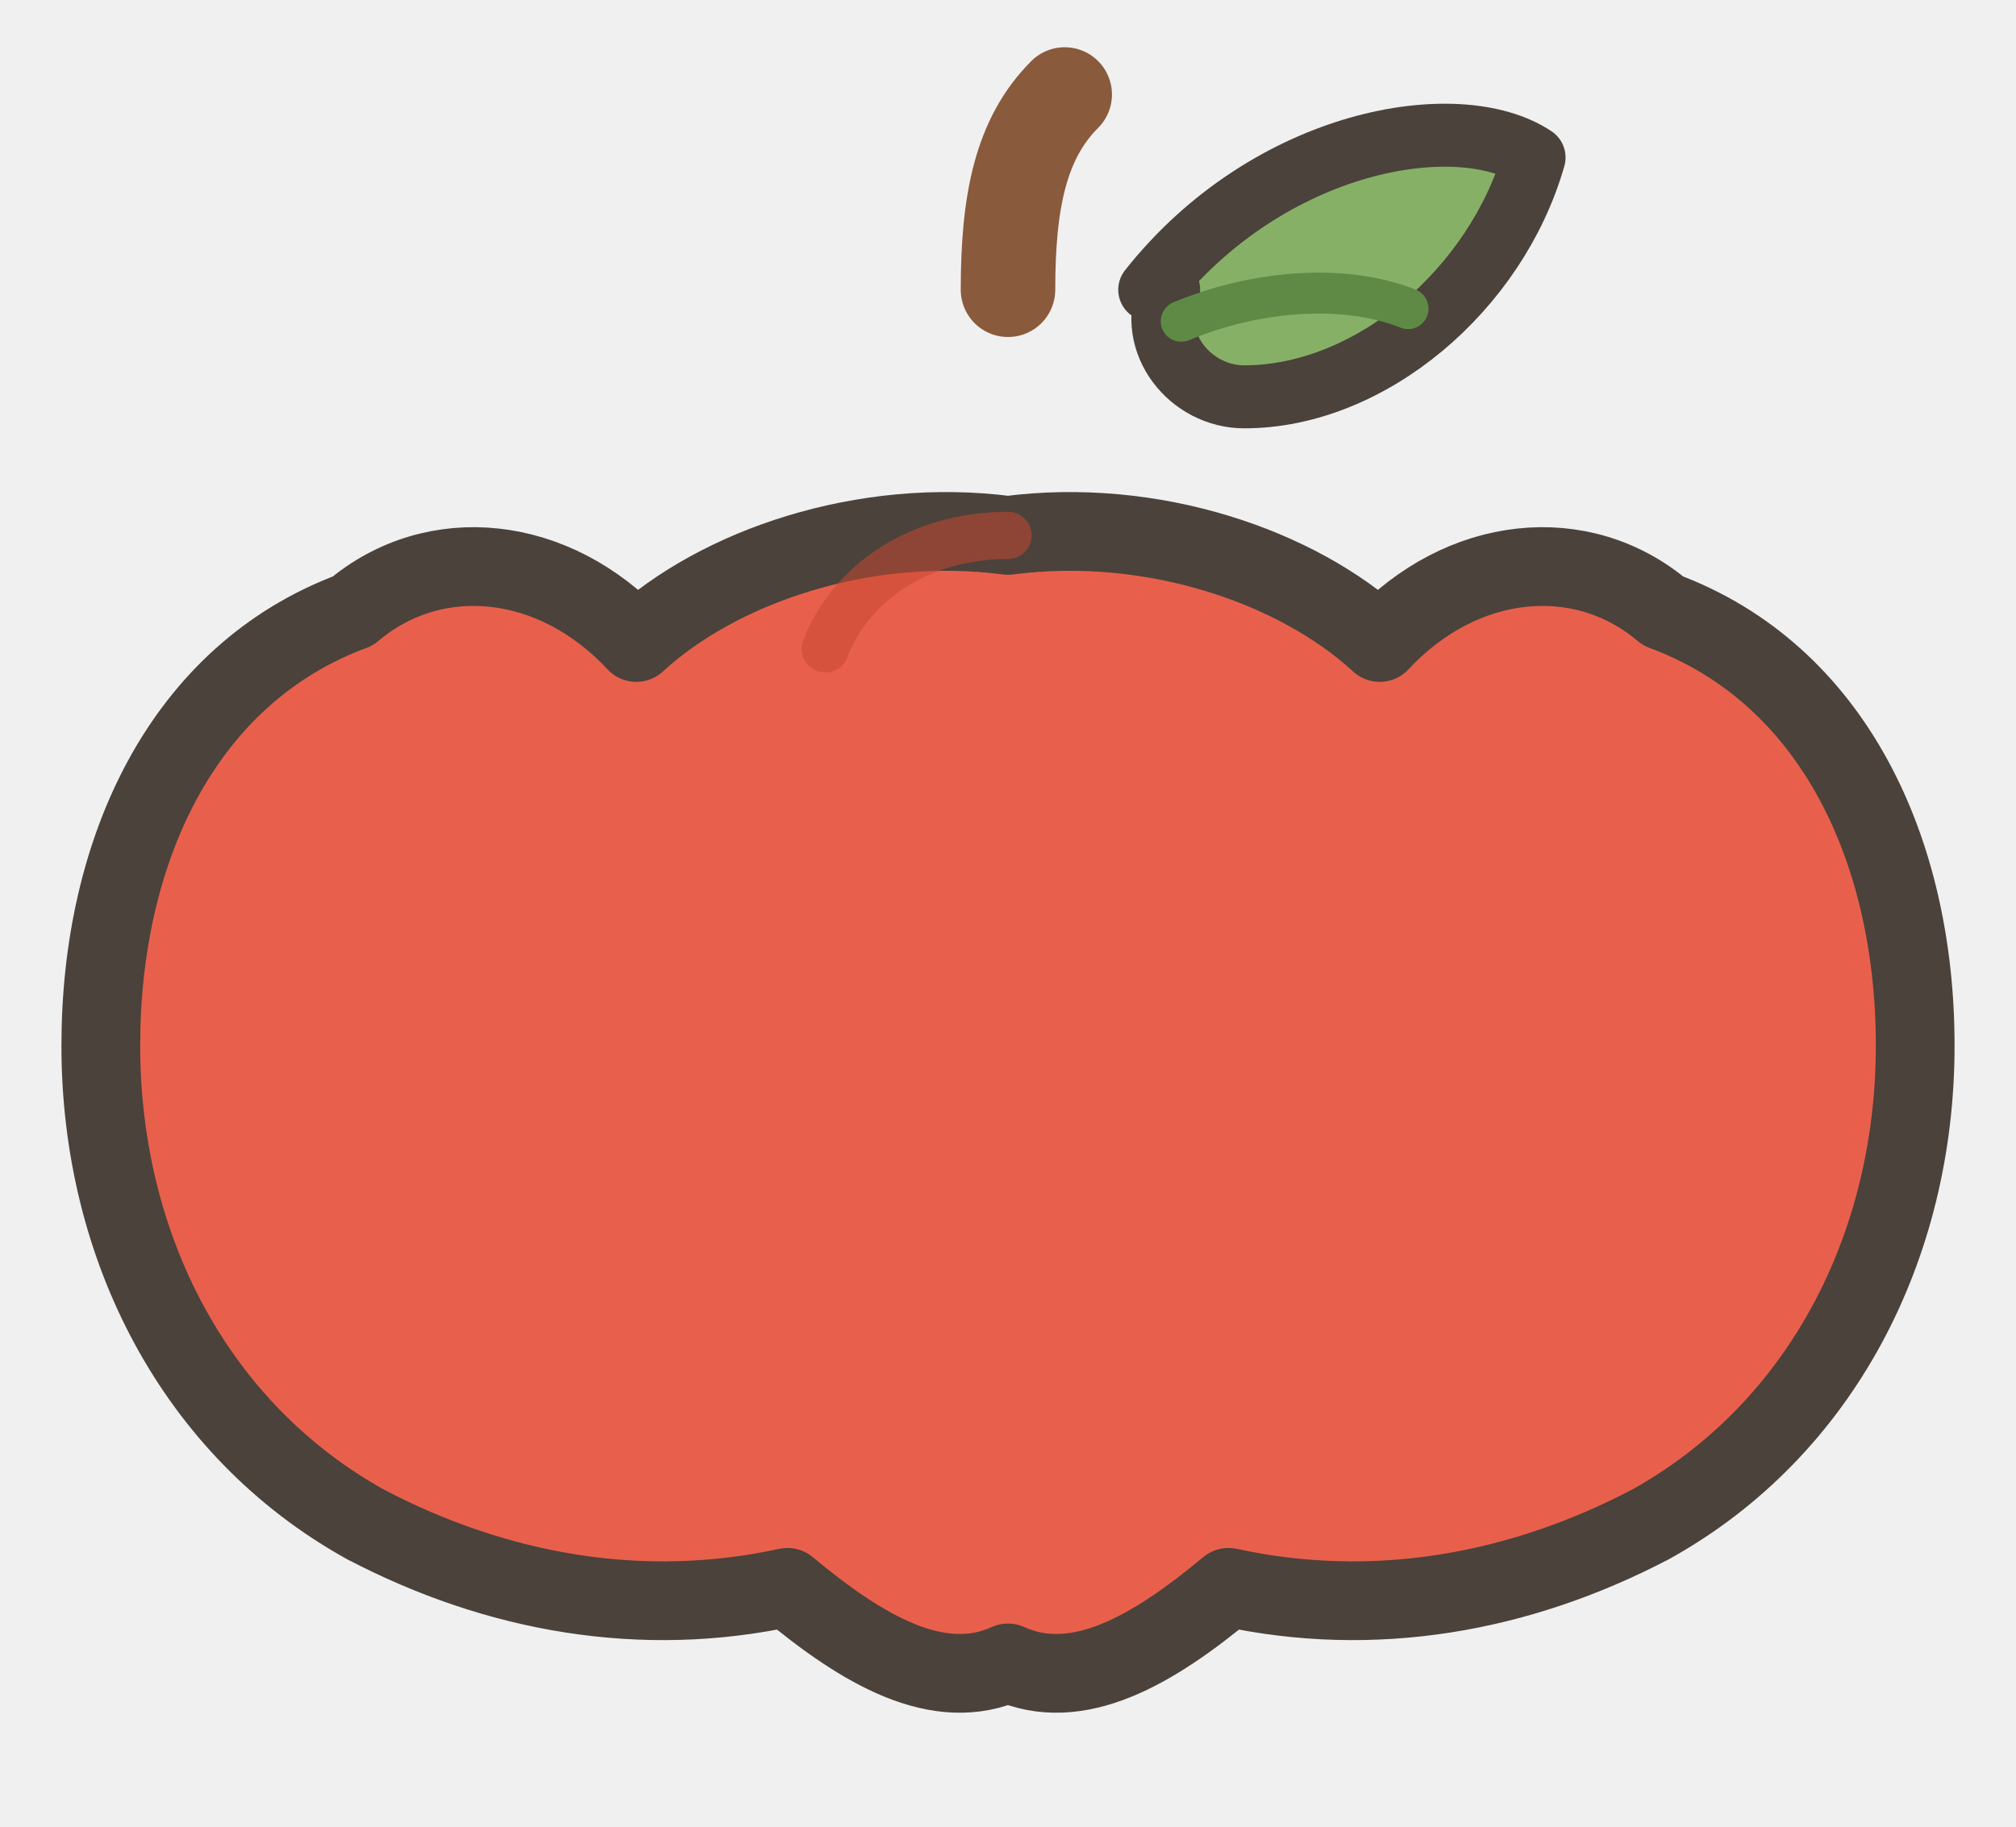
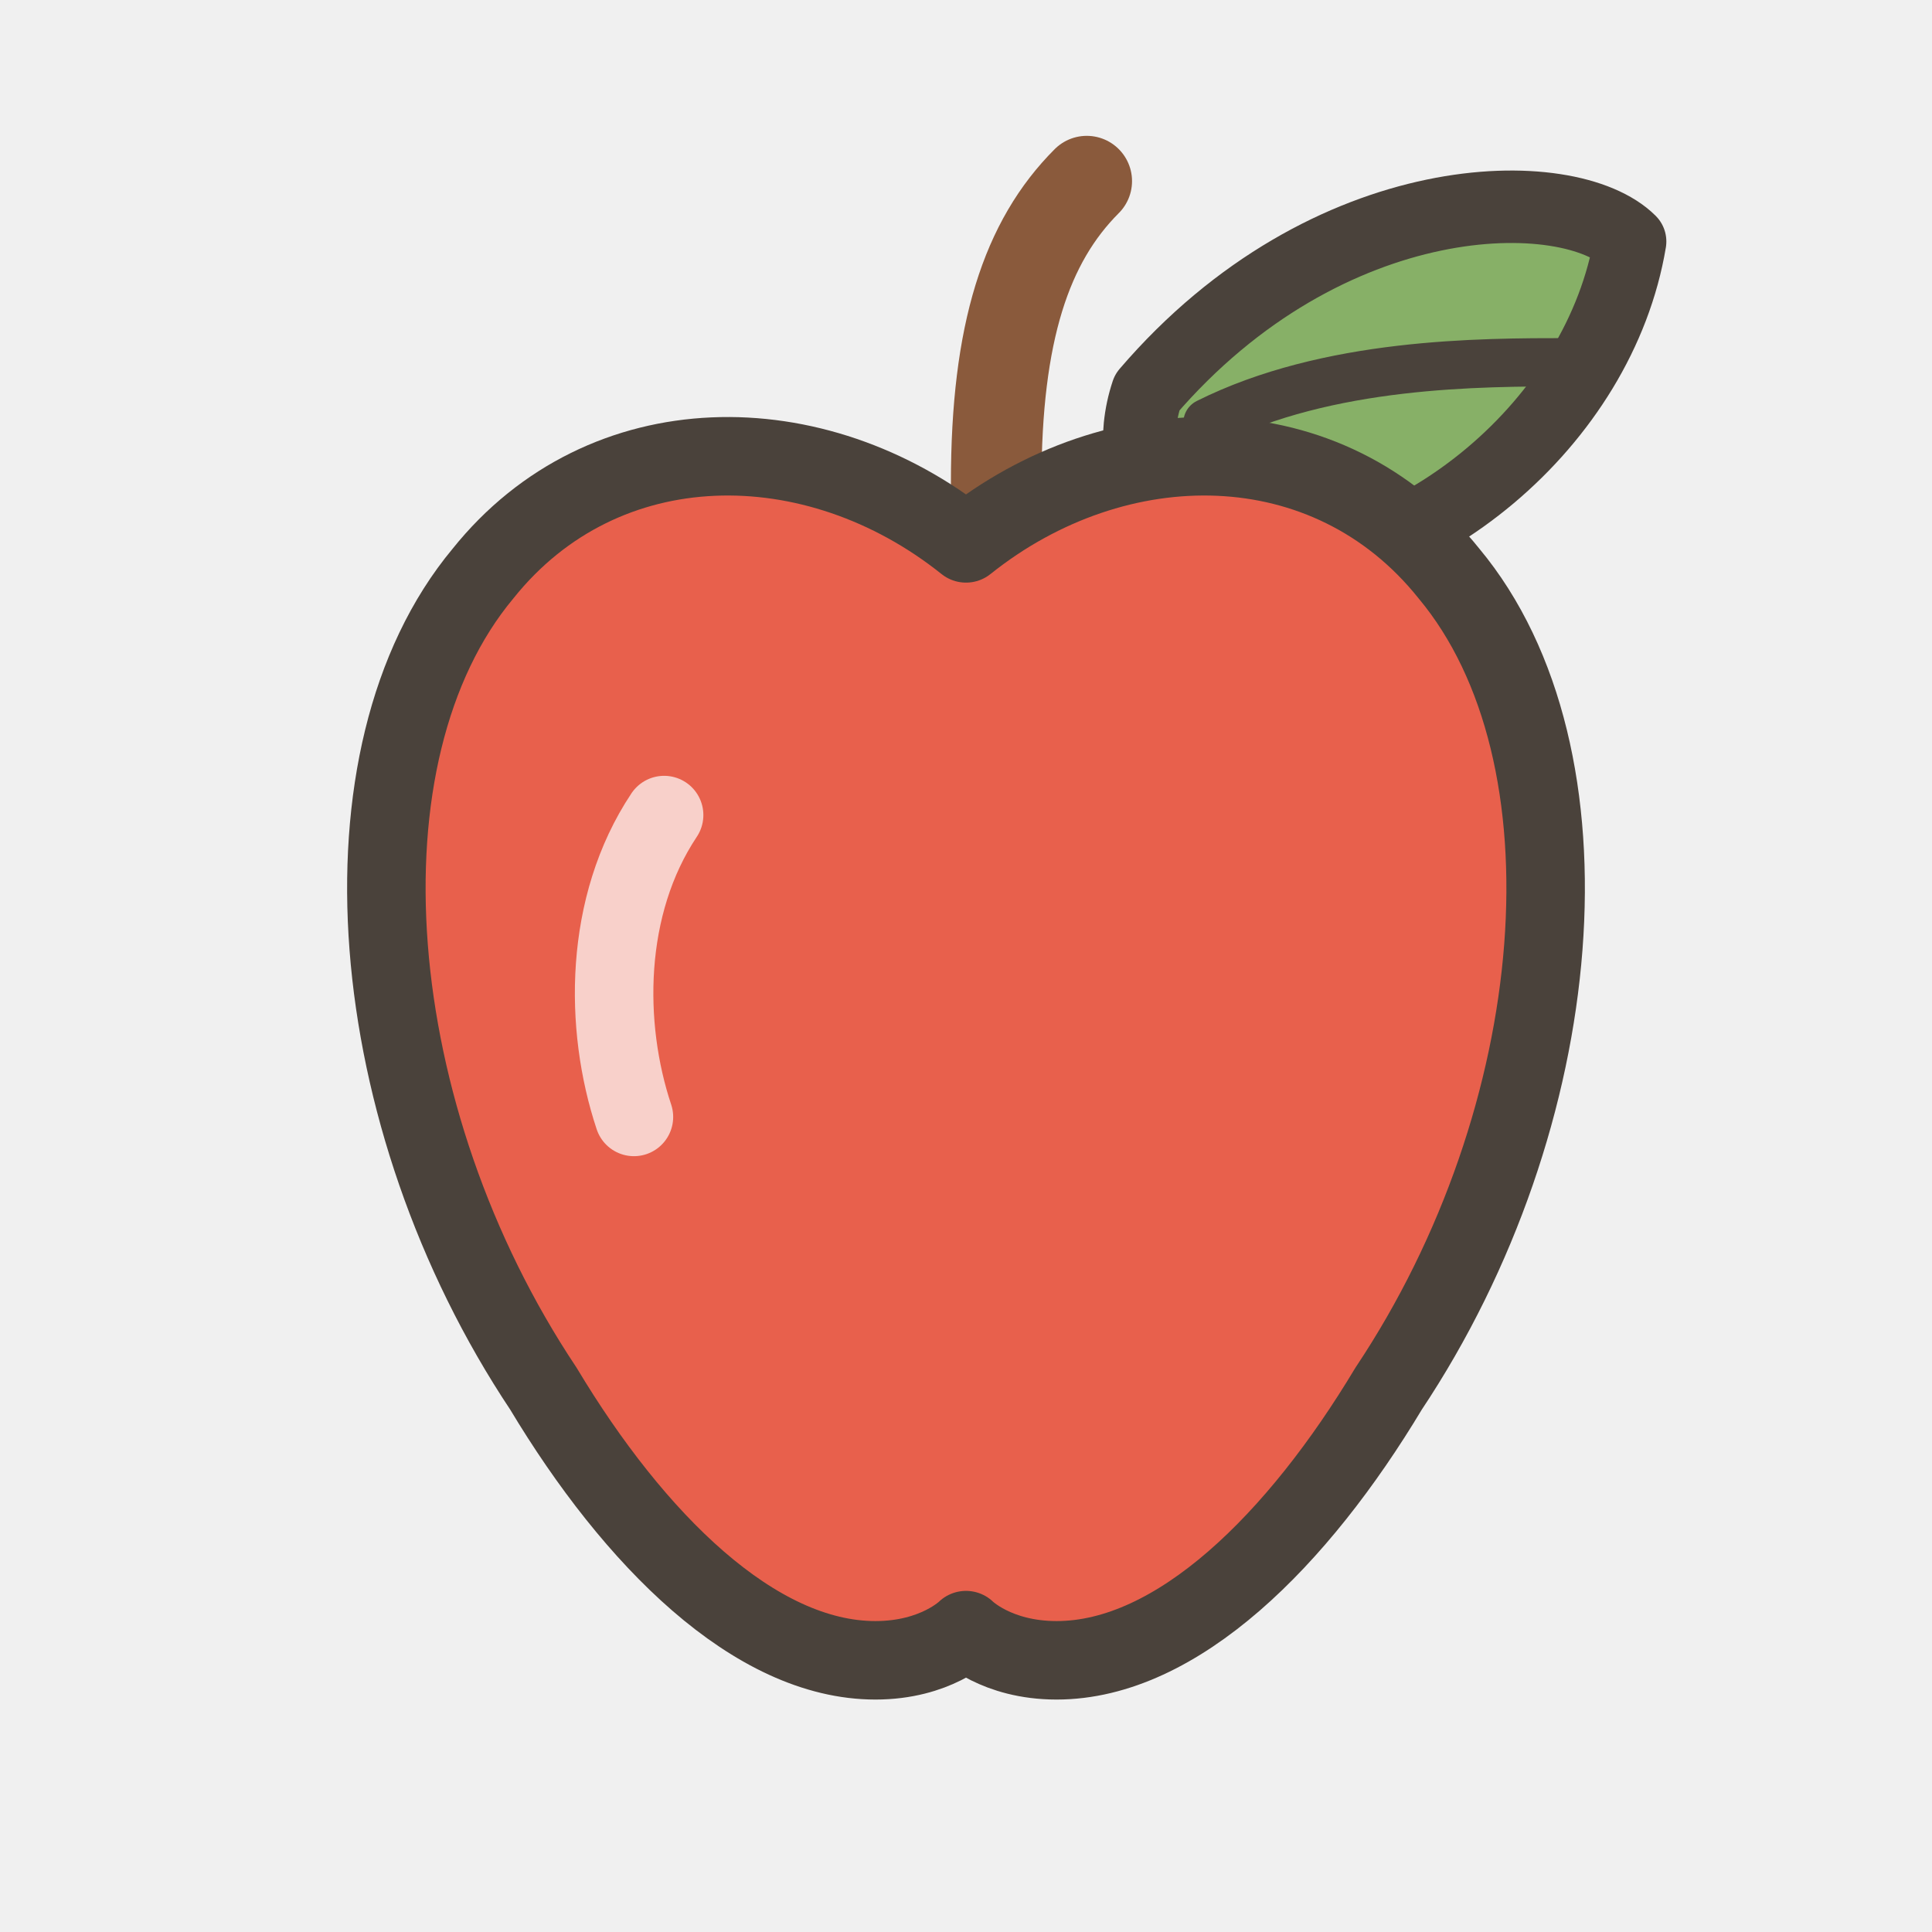
- <svg xmlns="http://www.w3.org/2000/svg" viewBox="0 0 64 58" fill="none">
-   <path d="M36.5 9.2c3.8-4.8 9.8-5.8 12.2-4.2c-1.2 4.2-5.2 7.6-9.2 7.6c-1.7 0-3.1-1.7-2.4-3.4Z" fill="#87b067" stroke="#4a423b" stroke-width="2" stroke-linejoin="round" />
-   <path d="M37.5 10.2c2.4-1 5.2-1.2 7.2-.4" stroke="#5f8a45" stroke-width="1.3" stroke-linecap="round" />
-   <path d="M32 9.2c0-2.8.4-4.8 1.8-6.2" stroke="#8a5a3c" stroke-width="3" stroke-linecap="round" />
-   <path id="apple-body" d="M32 17            C27.4 16.4 22.8 18 20.2 20.4            C17.6 17.6 13.8 17.2 11.2 19.4            C5.8 21.4 3.2 27 3.2 33.2            C3.2 39.6 6.2 45.4 11.6 48.4            C15.8 50.6 20.4 51.4 25 50.4            C27.4 52.4 29.8 53.8 32 52.8            C34.2 53.8 36.6 52.4 39 50.4            C43.6 51.4 48.2 50.6 52.4 48.4            C57.8 45.4 60.8 39.6 60.8 33.2            C60.8 27 58.2 21.4 52.8 19.4            C50.2 17.2 46.4 17.6 43.8 20.4            C41.2 18 36.6 16.4 32 17Z" fill="#e8604c" stroke="#4a423b" stroke-width="2.5" stroke-linejoin="round" />
-   <path d="M32 17c-2.8 0-5 1.5-5.8 3.6" stroke="#c8472f" stroke-width="1.5" stroke-linecap="round" opacity="0.55" />
+ <svg xmlns="http://www.w3.org/2000/svg" viewBox="0 0 64 64" fill="none">
+   <path d="M38 13c6-7 14-7 16-5-1 6-7 11-13 11-2 0-4-3-3-6Z" fill="#87b067" stroke="#4a423b" stroke-width="2.4" stroke-linejoin="round" />
+   <path d="M40 14c4-2 9-2 12-2" stroke="#4a423b" stroke-width="1.6" stroke-linecap="round" />
+   <path d="M33 16c0-5 1-8 3-10" stroke="#8a5a3c" stroke-width="3" stroke-linecap="round" />
+   <path d="M32 18c-5-4-12-4-16 1-5 6-4 18 2 27 3 5 7 9 11 9 2 0 3-1 3-1s1 1 3 1c4 0 8-4 11-9 6-9 7-21 2-27-4-5-11-5-16-1Z" fill="#e8604c" stroke="#4a423b" stroke-width="2.6" stroke-linejoin="round" />
+   <path d="M22 27c-2 3-2 7-1 10" stroke="#fff" stroke-width="2.6" stroke-linecap="round" opacity="0.7" />
</svg>
